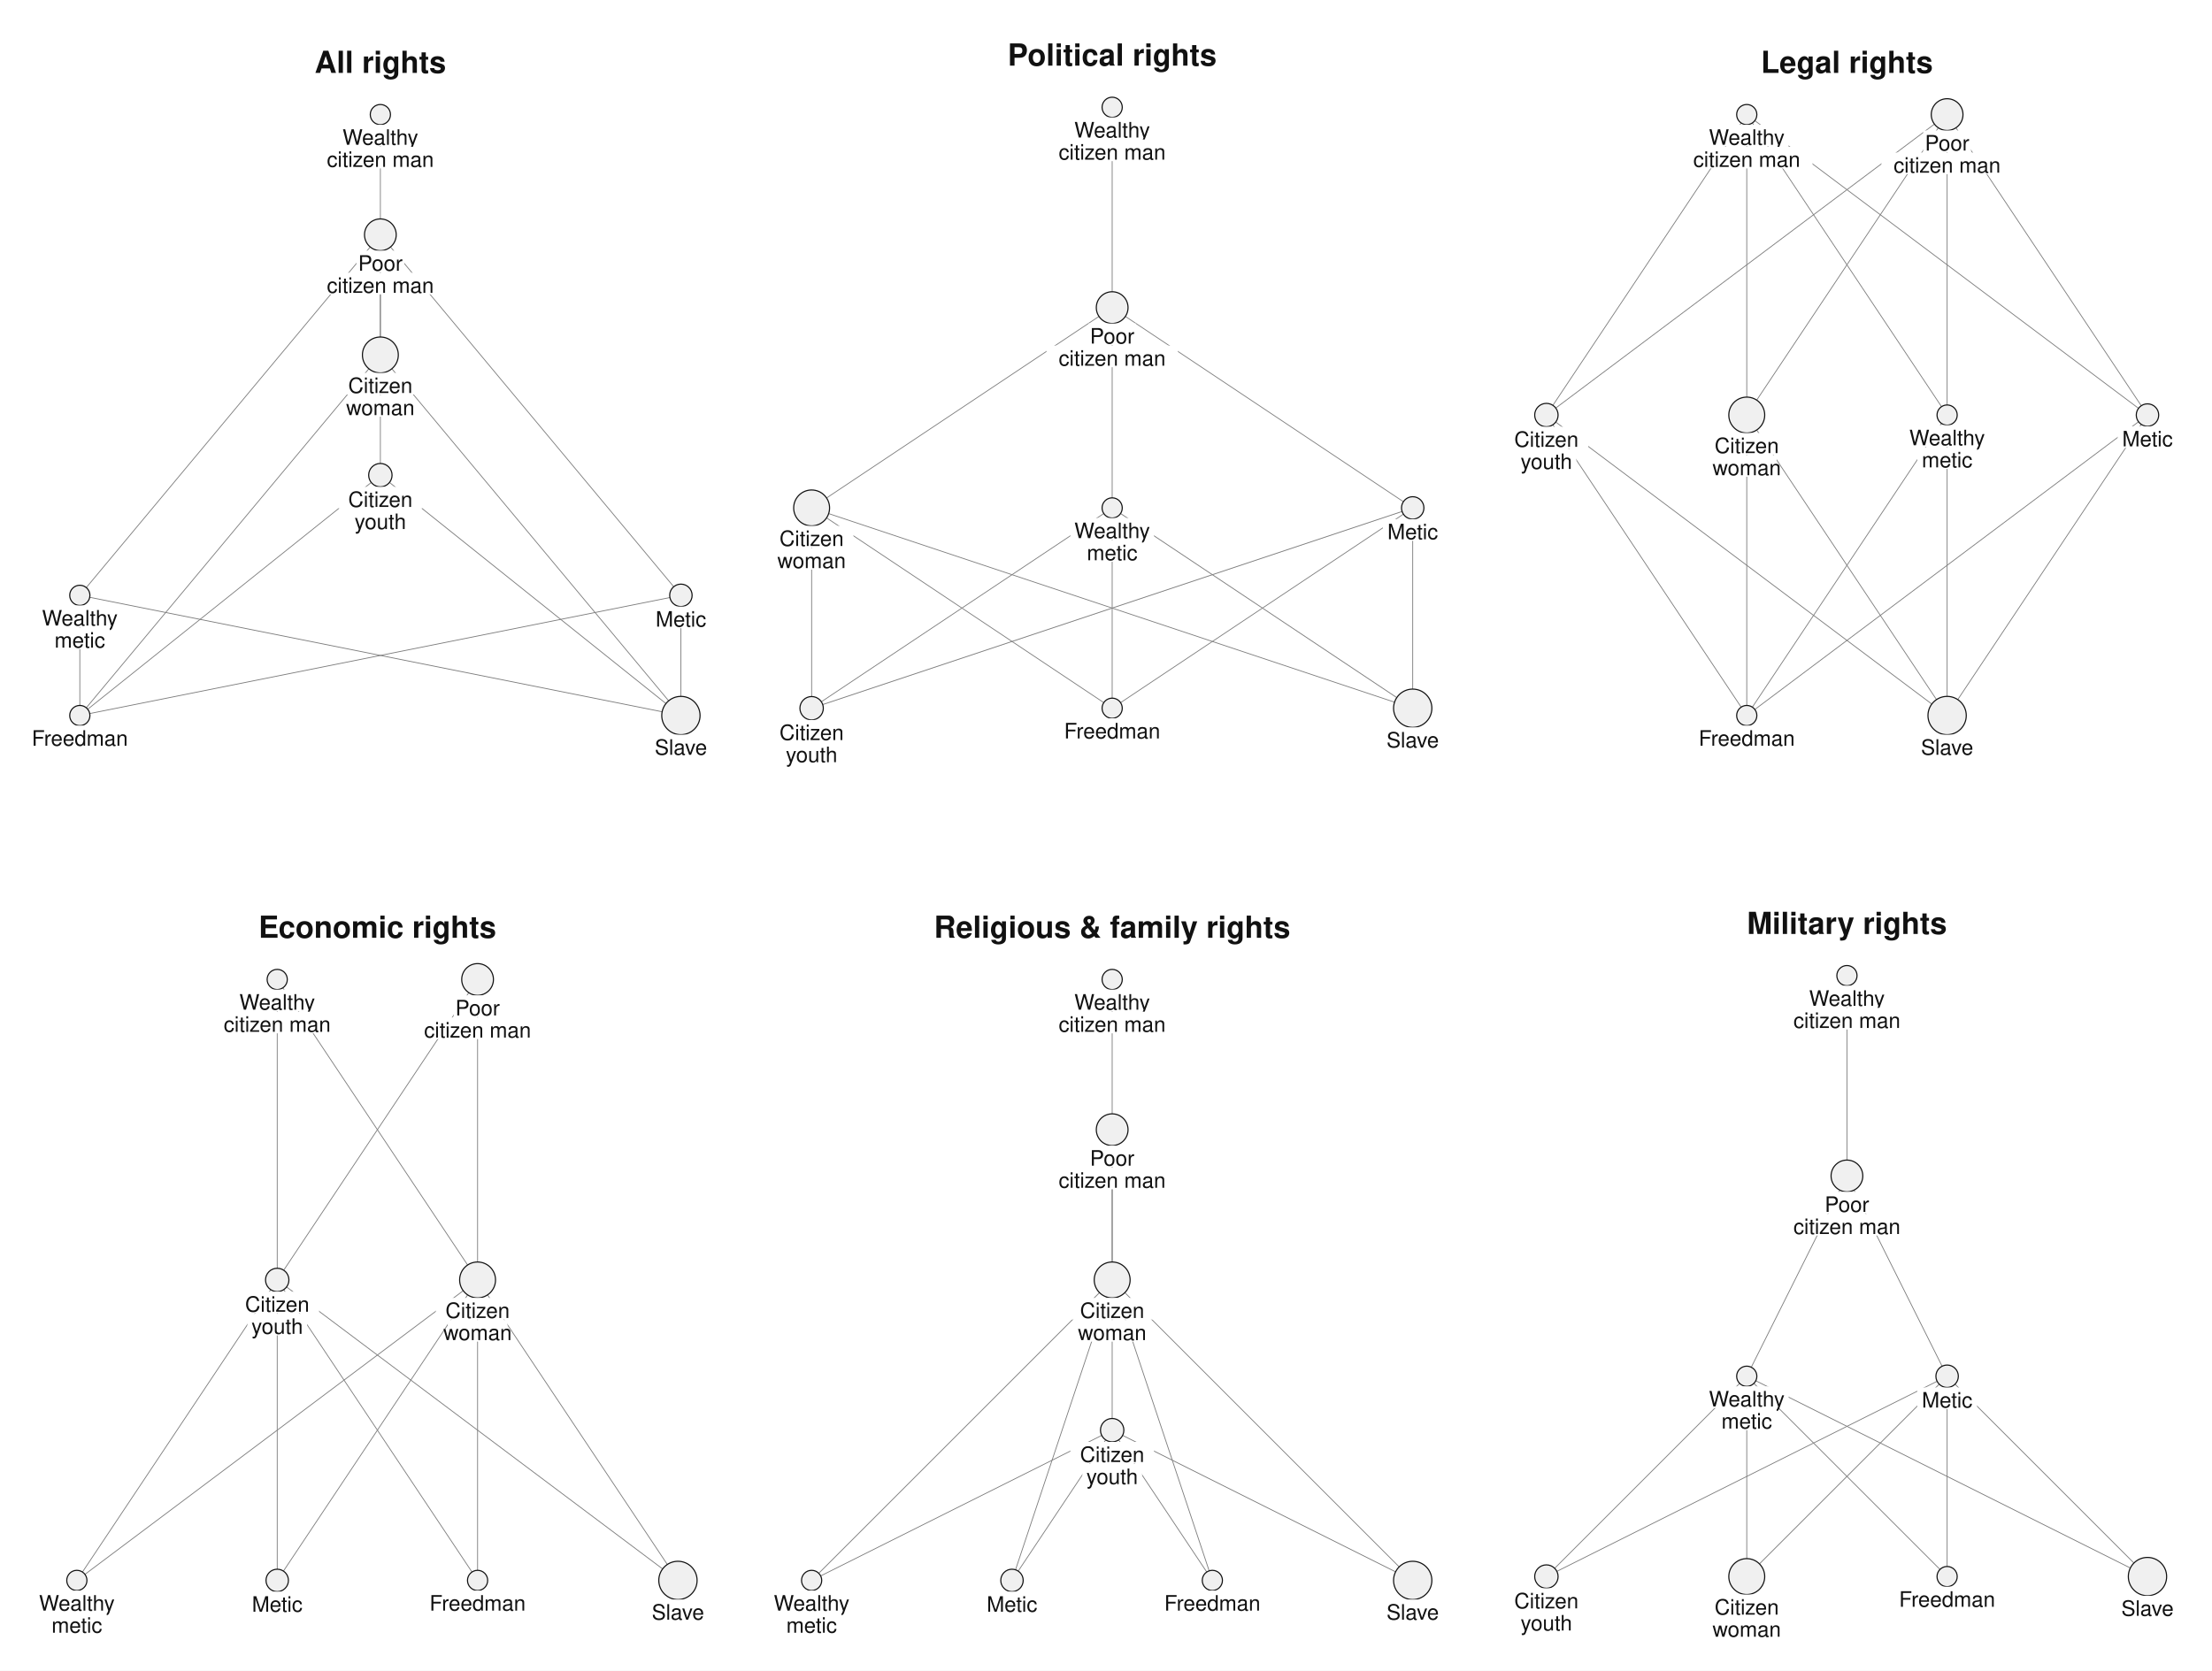
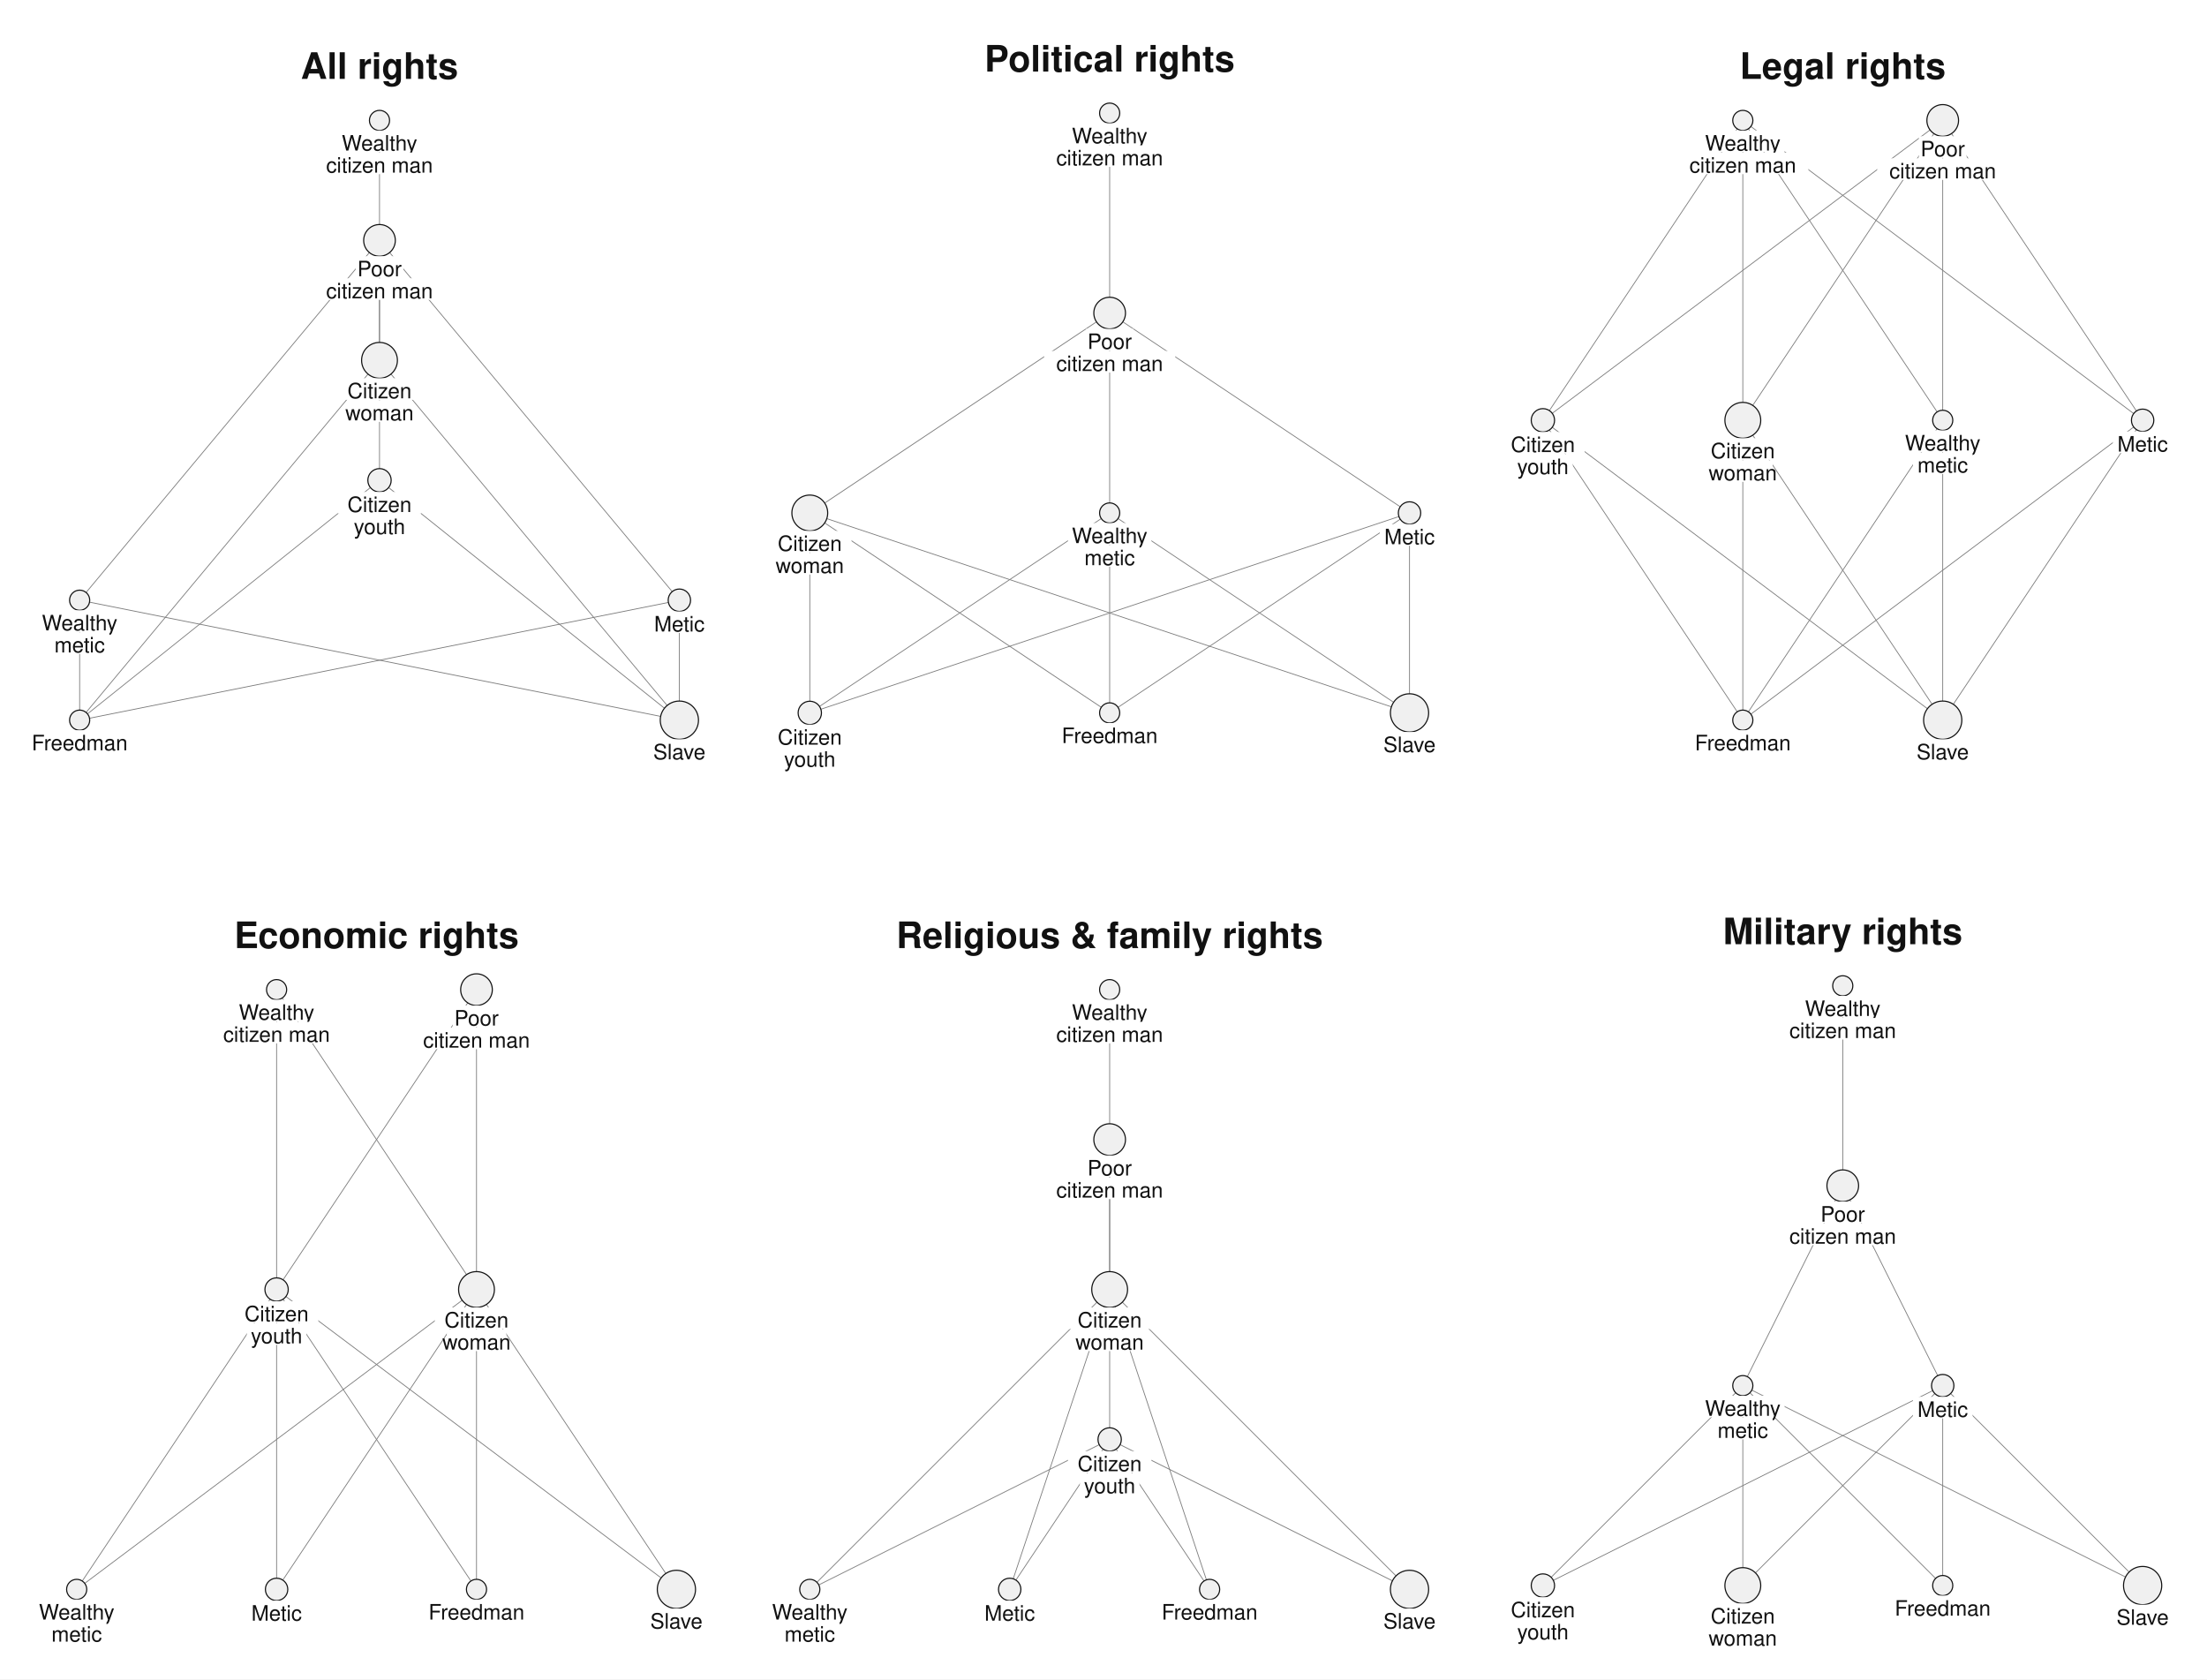
- <svg xmlns="http://www.w3.org/2000/svg" width="2760" height="2085" viewBox="0 0 2760 2085" font-family="Helvetica Neue, Helvetica, Arial, sans-serif" fill="#111111">
-   <rect x="0" y="0" width="2760" height="2085" fill="#fff" />
-   <g transform="translate(99.6 3.0)">
-     <text x="375.0" y="88" font-size="38.0" font-weight="700" text-anchor="middle">All rights</text>
+ <svg xmlns="http://www.w3.org/2000/svg" width="2760" height="2100" viewBox="0 0 2760 2100" font-family="Helvetica Neue, Helvetica, Arial, sans-serif" fill="#111111">
+   <rect x="0" y="0" width="2760" height="2100" fill="#fff" />
+   <g transform="translate(99.6 10.6)">
+     <text x="375.0" y="88" font-size="45.6" font-weight="700" text-anchor="middle">All rights</text>
    <line x1="375.0" y1="140.0" x2="375.0" y2="290.0" stroke="#7d7d7d" stroke-width="1" />
    <line x1="375.0" y1="290.0" x2="375.0" y2="590.0" stroke="#7d7d7d" stroke-width="1" />
    <line x1="375.0" y1="290.0" x2="375.0" y2="440.0" stroke="#7d7d7d" stroke-width="1" />
    <line x1="375.0" y1="290.0" x2="0.0" y2="740.0" stroke="#7d7d7d" stroke-width="1" />
    <line x1="375.0" y1="290.0" x2="750.0" y2="740.0" stroke="#7d7d7d" stroke-width="1" />
    <line x1="375.0" y1="590.0" x2="0.0" y2="890.0" stroke="#7d7d7d" stroke-width="1" />
    <line x1="375.0" y1="440.0" x2="0.0" y2="890.0" stroke="#7d7d7d" stroke-width="1" />
    <line x1="0.0" y1="740.0" x2="0.0" y2="890.0" stroke="#7d7d7d" stroke-width="1" />
    <line x1="750.0" y1="740.0" x2="0.0" y2="890.0" stroke="#7d7d7d" stroke-width="1" />
    <line x1="375.0" y1="590.0" x2="750.0" y2="890.0" stroke="#7d7d7d" stroke-width="1" />
    <line x1="375.0" y1="440.0" x2="750.0" y2="890.0" stroke="#7d7d7d" stroke-width="1" />
    <line x1="0.0" y1="740.0" x2="750.0" y2="890.0" stroke="#7d7d7d" stroke-width="1" />
    <line x1="750.0" y1="740.0" x2="750.0" y2="890.0" stroke="#7d7d7d" stroke-width="1" />
    <circle cx="375.0" cy="140.0" r="12.6" fill="#f0f0f0" stroke="#111111" stroke-width="1.4" />
    <rect x="322.9" y="152.6" width="104.3" height="27" fill="#fff" />
    <text x="375.0" y="177.7" font-size="26.6" text-anchor="middle">Wealthy</text>
    <rect x="293.1" y="180.2" width="163.9" height="27" fill="#fff" />
    <text x="375.0" y="205.3" font-size="26.6" text-anchor="middle">citizen man</text>
    <circle cx="375.0" cy="290.0" r="19.8" fill="#f0f0f0" stroke="#111111" stroke-width="1.4" />
    <rect x="345.2" y="309.8" width="59.6" height="27" fill="#fff" />
    <text x="375.0" y="334.9" font-size="26.6" text-anchor="middle">Poor</text>
    <rect x="293.1" y="337.4" width="163.9" height="27" fill="#fff" />
    <text x="375.0" y="362.5" font-size="26.6" text-anchor="middle">citizen man</text>
    <circle cx="375.0" cy="590.0" r="14.6" fill="#f0f0f0" stroke="#111111" stroke-width="1.4" />
    <rect x="322.9" y="604.6" width="104.3" height="27" fill="#fff" />
    <text x="375.0" y="629.7" font-size="26.6" text-anchor="middle">Citizen</text>
    <rect x="337.8" y="632.2" width="74.5" height="27" fill="#fff" />
    <text x="375.0" y="657.3" font-size="26.6" text-anchor="middle">youth</text>
    <circle cx="375.0" cy="440.0" r="22.4" fill="#f0f0f0" stroke="#111111" stroke-width="1.4" />
    <rect x="322.9" y="462.4" width="104.3" height="27" fill="#fff" />
    <text x="375.0" y="487.5" font-size="26.6" text-anchor="middle">Citizen</text>
    <rect x="337.8" y="490.0" width="74.5" height="27" fill="#fff" />
    <text x="375.0" y="515.1" font-size="26.6" text-anchor="middle">woman</text>
    <circle cx="0.0" cy="740.0" r="12.6" fill="#f0f0f0" stroke="#111111" stroke-width="1.4" />
    <rect x="-52.1" y="752.6" width="104.3" height="27" fill="#fff" />
    <text x="0.0" y="777.7" font-size="26.6" text-anchor="middle">Wealthy</text>
    <rect x="-37.2" y="780.2" width="74.5" height="27" fill="#fff" />
    <text x="0.0" y="805.3" font-size="26.6" text-anchor="middle">metic</text>
    <circle cx="750.0" cy="740.0" r="14.0" fill="#f0f0f0" stroke="#111111" stroke-width="1.4" />
    <rect x="712.8" y="754.0" width="74.5" height="27" fill="#fff" />
    <text x="750.0" y="779.1" font-size="26.6" text-anchor="middle">Metic</text>
    <circle cx="0.0" cy="890.0" r="12.6" fill="#f0f0f0" stroke="#111111" stroke-width="1.4" />
    <rect x="-59.6" y="902.6" width="119.2" height="27" fill="#fff" />
    <text x="0.0" y="927.7" font-size="26.6" text-anchor="middle">Freedman</text>
    <circle cx="750.0" cy="890.0" r="23.9" fill="#f0f0f0" stroke="#111111" stroke-width="1.4" />
    <rect x="712.8" y="913.9" width="74.5" height="27" fill="#fff" />
    <text x="750.0" y="939.0" font-size="26.6" text-anchor="middle">Slave</text>
  </g>
-   <g transform="translate(1012.7 -6.1)">
-     <text x="375.0" y="88" font-size="38.0" font-weight="700" text-anchor="middle">Political rights</text>
+   <g transform="translate(1012.7 1.5)">
+     <text x="375.0" y="88" font-size="45.6" font-weight="700" text-anchor="middle">Political rights</text>
    <line x1="375.0" y1="140.0" x2="375.0" y2="390.0" stroke="#7d7d7d" stroke-width="1" />
    <line x1="0.0" y1="640.0" x2="0.0" y2="890.0" stroke="#7d7d7d" stroke-width="1" />
    <line x1="375.0" y1="640.0" x2="0.0" y2="890.0" stroke="#7d7d7d" stroke-width="1" />
    <line x1="750.0" y1="640.0" x2="0.0" y2="890.0" stroke="#7d7d7d" stroke-width="1" />
    <line x1="375.0" y1="390.0" x2="0.0" y2="640.0" stroke="#7d7d7d" stroke-width="1" />
    <line x1="375.0" y1="390.0" x2="375.0" y2="640.0" stroke="#7d7d7d" stroke-width="1" />
    <line x1="375.0" y1="390.0" x2="750.0" y2="640.0" stroke="#7d7d7d" stroke-width="1" />
    <line x1="0.0" y1="640.0" x2="375.0" y2="890.0" stroke="#7d7d7d" stroke-width="1" />
    <line x1="375.0" y1="640.0" x2="375.0" y2="890.0" stroke="#7d7d7d" stroke-width="1" />
    <line x1="750.0" y1="640.0" x2="375.0" y2="890.0" stroke="#7d7d7d" stroke-width="1" />
    <line x1="0.0" y1="640.0" x2="750.0" y2="890.0" stroke="#7d7d7d" stroke-width="1" />
    <line x1="375.0" y1="640.0" x2="750.0" y2="890.0" stroke="#7d7d7d" stroke-width="1" />
    <line x1="750.0" y1="640.0" x2="750.0" y2="890.0" stroke="#7d7d7d" stroke-width="1" />
    <circle cx="375.0" cy="140.0" r="12.6" fill="#f0f0f0" stroke="#111111" stroke-width="1.4" />
    <rect x="322.9" y="152.6" width="104.3" height="27" fill="#fff" />
    <text x="375.0" y="177.7" font-size="26.6" text-anchor="middle">Wealthy</text>
    <rect x="293.1" y="180.2" width="163.9" height="27" fill="#fff" />
    <text x="375.0" y="205.3" font-size="26.6" text-anchor="middle">citizen man</text>
    <circle cx="375.0" cy="390.0" r="19.8" fill="#f0f0f0" stroke="#111111" stroke-width="1.4" />
    <rect x="345.2" y="409.8" width="59.6" height="27" fill="#fff" />
    <text x="375.0" y="434.9" font-size="26.6" text-anchor="middle">Poor</text>
    <rect x="293.1" y="437.4" width="163.9" height="27" fill="#fff" />
    <text x="375.0" y="462.5" font-size="26.6" text-anchor="middle">citizen man</text>
    <circle cx="0.0" cy="890.0" r="14.6" fill="#f0f0f0" stroke="#111111" stroke-width="1.4" />
    <rect x="-52.1" y="904.6" width="104.3" height="27" fill="#fff" />
    <text x="0.0" y="929.7" font-size="26.6" text-anchor="middle">Citizen</text>
    <rect x="-37.2" y="932.2" width="74.5" height="27" fill="#fff" />
    <text x="0.0" y="957.3" font-size="26.6" text-anchor="middle">youth</text>
    <circle cx="0.0" cy="640.0" r="22.4" fill="#f0f0f0" stroke="#111111" stroke-width="1.4" />
    <rect x="-52.1" y="662.4" width="104.3" height="27" fill="#fff" />
    <text x="0.0" y="687.5" font-size="26.6" text-anchor="middle">Citizen</text>
    <rect x="-37.2" y="690.0" width="74.5" height="27" fill="#fff" />
    <text x="0.0" y="715.1" font-size="26.6" text-anchor="middle">woman</text>
    <circle cx="375.0" cy="640.0" r="12.6" fill="#f0f0f0" stroke="#111111" stroke-width="1.4" />
    <rect x="322.9" y="652.6" width="104.3" height="27" fill="#fff" />
    <text x="375.0" y="677.7" font-size="26.6" text-anchor="middle">Wealthy</text>
    <rect x="337.8" y="680.2" width="74.5" height="27" fill="#fff" />
    <text x="375.0" y="705.3" font-size="26.6" text-anchor="middle">metic</text>
    <circle cx="750.0" cy="640.0" r="14.0" fill="#f0f0f0" stroke="#111111" stroke-width="1.4" />
    <rect x="712.8" y="654.0" width="74.5" height="27" fill="#fff" />
    <text x="750.0" y="679.1" font-size="26.6" text-anchor="middle">Metic</text>
    <circle cx="375.0" cy="890.0" r="12.6" fill="#f0f0f0" stroke="#111111" stroke-width="1.4" />
    <rect x="315.4" y="902.6" width="119.2" height="27" fill="#fff" />
    <text x="375.0" y="927.7" font-size="26.6" text-anchor="middle">Freedman</text>
    <circle cx="750.0" cy="890.0" r="23.9" fill="#f0f0f0" stroke="#111111" stroke-width="1.4" />
    <rect x="712.8" y="913.9" width="74.5" height="27" fill="#fff" />
    <text x="750.0" y="939.0" font-size="26.6" text-anchor="middle">Slave</text>
  </g>
-   <g transform="translate(1929.5 3.0)">
-     <text x="375.0" y="88" font-size="38.0" font-weight="700" text-anchor="middle">Legal rights</text>
+   <g transform="translate(1929.5 10.6)">
+     <text x="375.0" y="88" font-size="45.6" font-weight="700" text-anchor="middle">Legal rights</text>
    <line x1="250.0" y1="140.0" x2="0.0" y2="515.0" stroke="#7d7d7d" stroke-width="1" />
    <line x1="500.0" y1="140.0" x2="0.0" y2="515.0" stroke="#7d7d7d" stroke-width="1" />
    <line x1="250.0" y1="140.0" x2="250.0" y2="515.0" stroke="#7d7d7d" stroke-width="1" />
    <line x1="500.0" y1="140.0" x2="250.0" y2="515.0" stroke="#7d7d7d" stroke-width="1" />
    <line x1="250.0" y1="140.0" x2="500.0" y2="515.0" stroke="#7d7d7d" stroke-width="1" />
    <line x1="500.0" y1="140.0" x2="500.0" y2="515.0" stroke="#7d7d7d" stroke-width="1" />
    <line x1="250.0" y1="140.0" x2="750.0" y2="515.0" stroke="#7d7d7d" stroke-width="1" />
    <line x1="500.0" y1="140.0" x2="750.0" y2="515.0" stroke="#7d7d7d" stroke-width="1" />
    <line x1="0.0" y1="515.0" x2="250.0" y2="890.0" stroke="#7d7d7d" stroke-width="1" />
    <line x1="250.0" y1="515.0" x2="250.0" y2="890.0" stroke="#7d7d7d" stroke-width="1" />
    <line x1="500.0" y1="515.0" x2="250.0" y2="890.0" stroke="#7d7d7d" stroke-width="1" />
    <line x1="750.0" y1="515.0" x2="250.0" y2="890.0" stroke="#7d7d7d" stroke-width="1" />
    <line x1="0.0" y1="515.0" x2="500.0" y2="890.0" stroke="#7d7d7d" stroke-width="1" />
    <line x1="250.0" y1="515.0" x2="500.0" y2="890.0" stroke="#7d7d7d" stroke-width="1" />
    <line x1="500.0" y1="515.0" x2="500.0" y2="890.0" stroke="#7d7d7d" stroke-width="1" />
    <line x1="750.0" y1="515.0" x2="500.0" y2="890.0" stroke="#7d7d7d" stroke-width="1" />
    <circle cx="250.0" cy="140.0" r="12.6" fill="#f0f0f0" stroke="#111111" stroke-width="1.4" />
    <rect x="197.9" y="152.6" width="104.3" height="27" fill="#fff" />
    <text x="250.0" y="177.7" font-size="26.6" text-anchor="middle">Wealthy</text>
    <rect x="168.1" y="180.2" width="163.9" height="27" fill="#fff" />
    <text x="250.0" y="205.3" font-size="26.6" text-anchor="middle">citizen man</text>
    <circle cx="500.0" cy="140.0" r="19.8" fill="#f0f0f0" stroke="#111111" stroke-width="1.4" />
    <rect x="470.2" y="159.8" width="59.6" height="27" fill="#fff" />
    <text x="500.0" y="184.9" font-size="26.6" text-anchor="middle">Poor</text>
    <rect x="418.1" y="187.4" width="163.9" height="27" fill="#fff" />
    <text x="500.0" y="212.5" font-size="26.6" text-anchor="middle">citizen man</text>
    <circle cx="0.0" cy="515.0" r="14.6" fill="#f0f0f0" stroke="#111111" stroke-width="1.4" />
    <rect x="-52.1" y="529.6" width="104.3" height="27" fill="#fff" />
    <text x="0.0" y="554.7" font-size="26.6" text-anchor="middle">Citizen</text>
    <rect x="-37.2" y="557.2" width="74.5" height="27" fill="#fff" />
    <text x="0.0" y="582.3" font-size="26.6" text-anchor="middle">youth</text>
    <circle cx="250.0" cy="515.0" r="22.4" fill="#f0f0f0" stroke="#111111" stroke-width="1.4" />
    <rect x="197.9" y="537.4" width="104.3" height="27" fill="#fff" />
    <text x="250.0" y="562.5" font-size="26.6" text-anchor="middle">Citizen</text>
    <rect x="212.8" y="565.0" width="74.5" height="27" fill="#fff" />
    <text x="250.0" y="590.1" font-size="26.6" text-anchor="middle">woman</text>
    <circle cx="500.0" cy="515.0" r="12.6" fill="#f0f0f0" stroke="#111111" stroke-width="1.4" />
    <rect x="447.9" y="527.6" width="104.3" height="27" fill="#fff" />
    <text x="500.0" y="552.7" font-size="26.6" text-anchor="middle">Wealthy</text>
    <rect x="462.8" y="555.2" width="74.5" height="27" fill="#fff" />
    <text x="500.0" y="580.3" font-size="26.6" text-anchor="middle">metic</text>
    <circle cx="750.0" cy="515.0" r="14.0" fill="#f0f0f0" stroke="#111111" stroke-width="1.4" />
    <rect x="712.8" y="529.0" width="74.5" height="27" fill="#fff" />
    <text x="750.0" y="554.1" font-size="26.6" text-anchor="middle">Metic</text>
    <circle cx="250.0" cy="890.0" r="12.6" fill="#f0f0f0" stroke="#111111" stroke-width="1.4" />
    <rect x="190.4" y="902.6" width="119.2" height="27" fill="#fff" />
    <text x="250.0" y="927.7" font-size="26.6" text-anchor="middle">Freedman</text>
    <circle cx="500.0" cy="890.0" r="23.9" fill="#f0f0f0" stroke="#111111" stroke-width="1.4" />
    <rect x="462.8" y="913.9" width="74.5" height="27" fill="#fff" />
    <text x="500.0" y="939.0" font-size="26.6" text-anchor="middle">Slave</text>
  </g>
-   <g transform="translate(95.9 1082.4)">
-     <text x="375.0" y="88" font-size="38.0" font-weight="700" text-anchor="middle">Economic rights</text>
+   <g transform="translate(95.9 1097.6)">
+     <text x="375.0" y="88" font-size="45.6" font-weight="700" text-anchor="middle">Economic rights</text>
    <line x1="250.0" y1="140.0" x2="250.0" y2="515.0" stroke="#7d7d7d" stroke-width="1" />
    <line x1="500.0" y1="140.0" x2="250.0" y2="515.0" stroke="#7d7d7d" stroke-width="1" />
    <line x1="250.0" y1="140.0" x2="500.0" y2="515.0" stroke="#7d7d7d" stroke-width="1" />
    <line x1="500.0" y1="140.0" x2="500.0" y2="515.0" stroke="#7d7d7d" stroke-width="1" />
    <line x1="250.0" y1="515.0" x2="0.0" y2="890.0" stroke="#7d7d7d" stroke-width="1" />
    <line x1="500.0" y1="515.0" x2="0.0" y2="890.0" stroke="#7d7d7d" stroke-width="1" />
    <line x1="250.0" y1="515.0" x2="250.0" y2="890.0" stroke="#7d7d7d" stroke-width="1" />
    <line x1="500.0" y1="515.0" x2="250.0" y2="890.0" stroke="#7d7d7d" stroke-width="1" />
    <line x1="250.0" y1="515.0" x2="500.0" y2="890.0" stroke="#7d7d7d" stroke-width="1" />
    <line x1="500.0" y1="515.0" x2="500.0" y2="890.0" stroke="#7d7d7d" stroke-width="1" />
    <line x1="250.0" y1="515.0" x2="750.0" y2="890.0" stroke="#7d7d7d" stroke-width="1" />
    <line x1="500.0" y1="515.0" x2="750.0" y2="890.0" stroke="#7d7d7d" stroke-width="1" />
    <circle cx="250.0" cy="140.0" r="12.6" fill="#f0f0f0" stroke="#111111" stroke-width="1.4" />
    <rect x="197.9" y="152.6" width="104.3" height="27" fill="#fff" />
    <text x="250.0" y="177.7" font-size="26.6" text-anchor="middle">Wealthy</text>
    <rect x="168.1" y="180.2" width="163.9" height="27" fill="#fff" />
    <text x="250.0" y="205.3" font-size="26.6" text-anchor="middle">citizen man</text>
    <circle cx="500.0" cy="140.0" r="19.8" fill="#f0f0f0" stroke="#111111" stroke-width="1.4" />
    <rect x="470.2" y="159.8" width="59.6" height="27" fill="#fff" />
    <text x="500.0" y="184.9" font-size="26.6" text-anchor="middle">Poor</text>
    <rect x="418.1" y="187.4" width="163.9" height="27" fill="#fff" />
    <text x="500.0" y="212.5" font-size="26.6" text-anchor="middle">citizen man</text>
    <circle cx="250.0" cy="515.0" r="14.6" fill="#f0f0f0" stroke="#111111" stroke-width="1.4" />
    <rect x="197.9" y="529.6" width="104.3" height="27" fill="#fff" />
    <text x="250.0" y="554.7" font-size="26.6" text-anchor="middle">Citizen</text>
    <rect x="212.8" y="557.2" width="74.5" height="27" fill="#fff" />
    <text x="250.0" y="582.3" font-size="26.6" text-anchor="middle">youth</text>
    <circle cx="500.0" cy="515.0" r="22.4" fill="#f0f0f0" stroke="#111111" stroke-width="1.4" />
    <rect x="447.9" y="537.4" width="104.3" height="27" fill="#fff" />
    <text x="500.0" y="562.5" font-size="26.6" text-anchor="middle">Citizen</text>
    <rect x="462.8" y="565.0" width="74.5" height="27" fill="#fff" />
    <text x="500.0" y="590.1" font-size="26.6" text-anchor="middle">woman</text>
    <circle cx="0.0" cy="890.0" r="12.6" fill="#f0f0f0" stroke="#111111" stroke-width="1.4" />
    <rect x="-52.1" y="902.6" width="104.3" height="27" fill="#fff" />
    <text x="0.0" y="927.7" font-size="26.6" text-anchor="middle">Wealthy</text>
    <rect x="-37.2" y="930.2" width="74.5" height="27" fill="#fff" />
    <text x="0.0" y="955.3" font-size="26.6" text-anchor="middle">metic</text>
    <circle cx="250.0" cy="890.0" r="14.0" fill="#f0f0f0" stroke="#111111" stroke-width="1.4" />
    <rect x="212.8" y="904.0" width="74.5" height="27" fill="#fff" />
    <text x="250.0" y="929.1" font-size="26.6" text-anchor="middle">Metic</text>
    <circle cx="500.0" cy="890.0" r="12.6" fill="#f0f0f0" stroke="#111111" stroke-width="1.4" />
    <rect x="440.4" y="902.6" width="119.2" height="27" fill="#fff" />
    <text x="500.0" y="927.7" font-size="26.6" text-anchor="middle">Freedman</text>
    <circle cx="750.0" cy="890.0" r="23.9" fill="#f0f0f0" stroke="#111111" stroke-width="1.4" />
    <rect x="712.8" y="913.9" width="74.5" height="27" fill="#fff" />
    <text x="750.0" y="939.0" font-size="26.6" text-anchor="middle">Slave</text>
  </g>
-   <g transform="translate(1012.7 1082.4)">
-     <text x="375.0" y="88" font-size="38.0" font-weight="700" text-anchor="middle">Religious &amp; family rights</text>
+   <g transform="translate(1012.7 1097.6)">
+     <text x="375.0" y="88" font-size="45.6" font-weight="700" text-anchor="middle">Religious &amp; family rights</text>
    <line x1="375.0" y1="140.0" x2="375.0" y2="327.5" stroke="#7d7d7d" stroke-width="1" />
    <line x1="375.0" y1="327.5" x2="375.0" y2="702.5" stroke="#7d7d7d" stroke-width="1" />
    <line x1="375.0" y1="327.5" x2="375.0" y2="515.0" stroke="#7d7d7d" stroke-width="1" />
    <line x1="375.0" y1="702.5" x2="0.0" y2="890.0" stroke="#7d7d7d" stroke-width="1" />
    <line x1="375.0" y1="515.0" x2="0.0" y2="890.0" stroke="#7d7d7d" stroke-width="1" />
    <line x1="375.0" y1="702.5" x2="250.0" y2="890.0" stroke="#7d7d7d" stroke-width="1" />
    <line x1="375.0" y1="515.0" x2="250.0" y2="890.0" stroke="#7d7d7d" stroke-width="1" />
    <line x1="375.0" y1="702.5" x2="500.0" y2="890.0" stroke="#7d7d7d" stroke-width="1" />
    <line x1="375.0" y1="515.0" x2="500.0" y2="890.0" stroke="#7d7d7d" stroke-width="1" />
    <line x1="375.0" y1="702.5" x2="750.0" y2="890.0" stroke="#7d7d7d" stroke-width="1" />
    <line x1="375.0" y1="515.0" x2="750.0" y2="890.0" stroke="#7d7d7d" stroke-width="1" />
    <circle cx="375.0" cy="140.0" r="12.6" fill="#f0f0f0" stroke="#111111" stroke-width="1.4" />
    <rect x="322.9" y="152.6" width="104.3" height="27" fill="#fff" />
    <text x="375.0" y="177.7" font-size="26.6" text-anchor="middle">Wealthy</text>
    <rect x="293.1" y="180.2" width="163.9" height="27" fill="#fff" />
    <text x="375.0" y="205.3" font-size="26.6" text-anchor="middle">citizen man</text>
    <circle cx="375.0" cy="327.5" r="19.8" fill="#f0f0f0" stroke="#111111" stroke-width="1.4" />
    <rect x="345.2" y="347.3" width="59.6" height="27" fill="#fff" />
    <text x="375.0" y="372.4" font-size="26.6" text-anchor="middle">Poor</text>
    <rect x="293.1" y="374.9" width="163.9" height="27" fill="#fff" />
    <text x="375.0" y="400.0" font-size="26.6" text-anchor="middle">citizen man</text>
    <circle cx="375.0" cy="702.5" r="14.6" fill="#f0f0f0" stroke="#111111" stroke-width="1.4" />
    <rect x="322.9" y="717.1" width="104.3" height="27" fill="#fff" />
    <text x="375.0" y="742.2" font-size="26.6" text-anchor="middle">Citizen</text>
    <rect x="337.8" y="744.7" width="74.5" height="27" fill="#fff" />
    <text x="375.0" y="769.8" font-size="26.6" text-anchor="middle">youth</text>
    <circle cx="375.0" cy="515.0" r="22.4" fill="#f0f0f0" stroke="#111111" stroke-width="1.4" />
    <rect x="322.9" y="537.4" width="104.3" height="27" fill="#fff" />
    <text x="375.0" y="562.5" font-size="26.6" text-anchor="middle">Citizen</text>
    <rect x="337.8" y="565.0" width="74.5" height="27" fill="#fff" />
    <text x="375.0" y="590.1" font-size="26.6" text-anchor="middle">woman</text>
    <circle cx="0.0" cy="890.0" r="12.6" fill="#f0f0f0" stroke="#111111" stroke-width="1.4" />
    <rect x="-52.1" y="902.6" width="104.3" height="27" fill="#fff" />
    <text x="0.0" y="927.7" font-size="26.6" text-anchor="middle">Wealthy</text>
    <rect x="-37.2" y="930.2" width="74.5" height="27" fill="#fff" />
    <text x="0.0" y="955.3" font-size="26.6" text-anchor="middle">metic</text>
    <circle cx="250.0" cy="890.0" r="14.0" fill="#f0f0f0" stroke="#111111" stroke-width="1.4" />
    <rect x="212.8" y="904.0" width="74.5" height="27" fill="#fff" />
    <text x="250.0" y="929.1" font-size="26.6" text-anchor="middle">Metic</text>
    <circle cx="500.0" cy="890.0" r="12.6" fill="#f0f0f0" stroke="#111111" stroke-width="1.4" />
    <rect x="440.4" y="902.6" width="119.2" height="27" fill="#fff" />
    <text x="500.0" y="927.7" font-size="26.6" text-anchor="middle">Freedman</text>
    <circle cx="750.0" cy="890.0" r="23.9" fill="#f0f0f0" stroke="#111111" stroke-width="1.4" />
    <rect x="712.8" y="913.9" width="74.5" height="27" fill="#fff" />
    <text x="750.0" y="939.0" font-size="26.6" text-anchor="middle">Slave</text>
  </g>
-   <g transform="translate(1929.5 1077.6)">
-     <text x="375.0" y="88" font-size="38.0" font-weight="700" text-anchor="middle">Military rights</text>
+   <g transform="translate(1929.5 1092.8)">
+     <text x="375.0" y="88" font-size="45.6" font-weight="700" text-anchor="middle">Military rights</text>
    <line x1="375.0" y1="140.0" x2="375.0" y2="390.0" stroke="#7d7d7d" stroke-width="1" />
    <line x1="250.0" y1="640.0" x2="0.0" y2="890.0" stroke="#7d7d7d" stroke-width="1" />
    <line x1="500.0" y1="640.0" x2="0.0" y2="890.0" stroke="#7d7d7d" stroke-width="1" />
    <line x1="250.0" y1="640.0" x2="250.0" y2="890.0" stroke="#7d7d7d" stroke-width="1" />
    <line x1="500.0" y1="640.0" x2="250.0" y2="890.0" stroke="#7d7d7d" stroke-width="1" />
    <line x1="375.0" y1="390.0" x2="250.0" y2="640.0" stroke="#7d7d7d" stroke-width="1" />
    <line x1="375.0" y1="390.0" x2="500.0" y2="640.0" stroke="#7d7d7d" stroke-width="1" />
    <line x1="250.0" y1="640.0" x2="500.0" y2="890.0" stroke="#7d7d7d" stroke-width="1" />
    <line x1="500.0" y1="640.0" x2="500.0" y2="890.0" stroke="#7d7d7d" stroke-width="1" />
    <line x1="250.0" y1="640.0" x2="750.0" y2="890.0" stroke="#7d7d7d" stroke-width="1" />
    <line x1="500.0" y1="640.0" x2="750.0" y2="890.0" stroke="#7d7d7d" stroke-width="1" />
    <circle cx="375.0" cy="140.0" r="12.6" fill="#f0f0f0" stroke="#111111" stroke-width="1.4" />
    <rect x="322.9" y="152.6" width="104.3" height="27" fill="#fff" />
    <text x="375.0" y="177.7" font-size="26.6" text-anchor="middle">Wealthy</text>
    <rect x="293.1" y="180.2" width="163.9" height="27" fill="#fff" />
    <text x="375.0" y="205.3" font-size="26.6" text-anchor="middle">citizen man</text>
    <circle cx="375.0" cy="390.0" r="19.8" fill="#f0f0f0" stroke="#111111" stroke-width="1.4" />
    <rect x="345.2" y="409.8" width="59.6" height="27" fill="#fff" />
    <text x="375.0" y="434.9" font-size="26.6" text-anchor="middle">Poor</text>
    <rect x="293.1" y="437.4" width="163.9" height="27" fill="#fff" />
    <text x="375.0" y="462.5" font-size="26.6" text-anchor="middle">citizen man</text>
    <circle cx="0.0" cy="890.0" r="14.6" fill="#f0f0f0" stroke="#111111" stroke-width="1.4" />
    <rect x="-52.1" y="904.6" width="104.3" height="27" fill="#fff" />
    <text x="0.0" y="929.7" font-size="26.6" text-anchor="middle">Citizen</text>
    <rect x="-37.2" y="932.2" width="74.5" height="27" fill="#fff" />
    <text x="0.0" y="957.3" font-size="26.6" text-anchor="middle">youth</text>
    <circle cx="250.0" cy="890.0" r="22.4" fill="#f0f0f0" stroke="#111111" stroke-width="1.4" />
    <rect x="197.9" y="912.4" width="104.3" height="27" fill="#fff" />
    <text x="250.0" y="937.5" font-size="26.6" text-anchor="middle">Citizen</text>
    <rect x="212.8" y="940.0" width="74.5" height="27" fill="#fff" />
    <text x="250.0" y="965.1" font-size="26.6" text-anchor="middle">woman</text>
    <circle cx="250.0" cy="640.0" r="12.6" fill="#f0f0f0" stroke="#111111" stroke-width="1.4" />
    <rect x="197.9" y="652.6" width="104.3" height="27" fill="#fff" />
    <text x="250.0" y="677.7" font-size="26.6" text-anchor="middle">Wealthy</text>
    <rect x="212.8" y="680.2" width="74.5" height="27" fill="#fff" />
    <text x="250.0" y="705.3" font-size="26.6" text-anchor="middle">metic</text>
    <circle cx="500.0" cy="640.0" r="14.0" fill="#f0f0f0" stroke="#111111" stroke-width="1.4" />
    <rect x="462.8" y="654.0" width="74.5" height="27" fill="#fff" />
    <text x="500.0" y="679.1" font-size="26.6" text-anchor="middle">Metic</text>
    <circle cx="500.0" cy="890.0" r="12.6" fill="#f0f0f0" stroke="#111111" stroke-width="1.4" />
    <rect x="440.4" y="902.6" width="119.2" height="27" fill="#fff" />
    <text x="500.0" y="927.7" font-size="26.6" text-anchor="middle">Freedman</text>
    <circle cx="750.0" cy="890.0" r="23.9" fill="#f0f0f0" stroke="#111111" stroke-width="1.4" />
    <rect x="712.8" y="913.9" width="74.5" height="27" fill="#fff" />
    <text x="750.0" y="939.0" font-size="26.6" text-anchor="middle">Slave</text>
  </g>
</svg>
